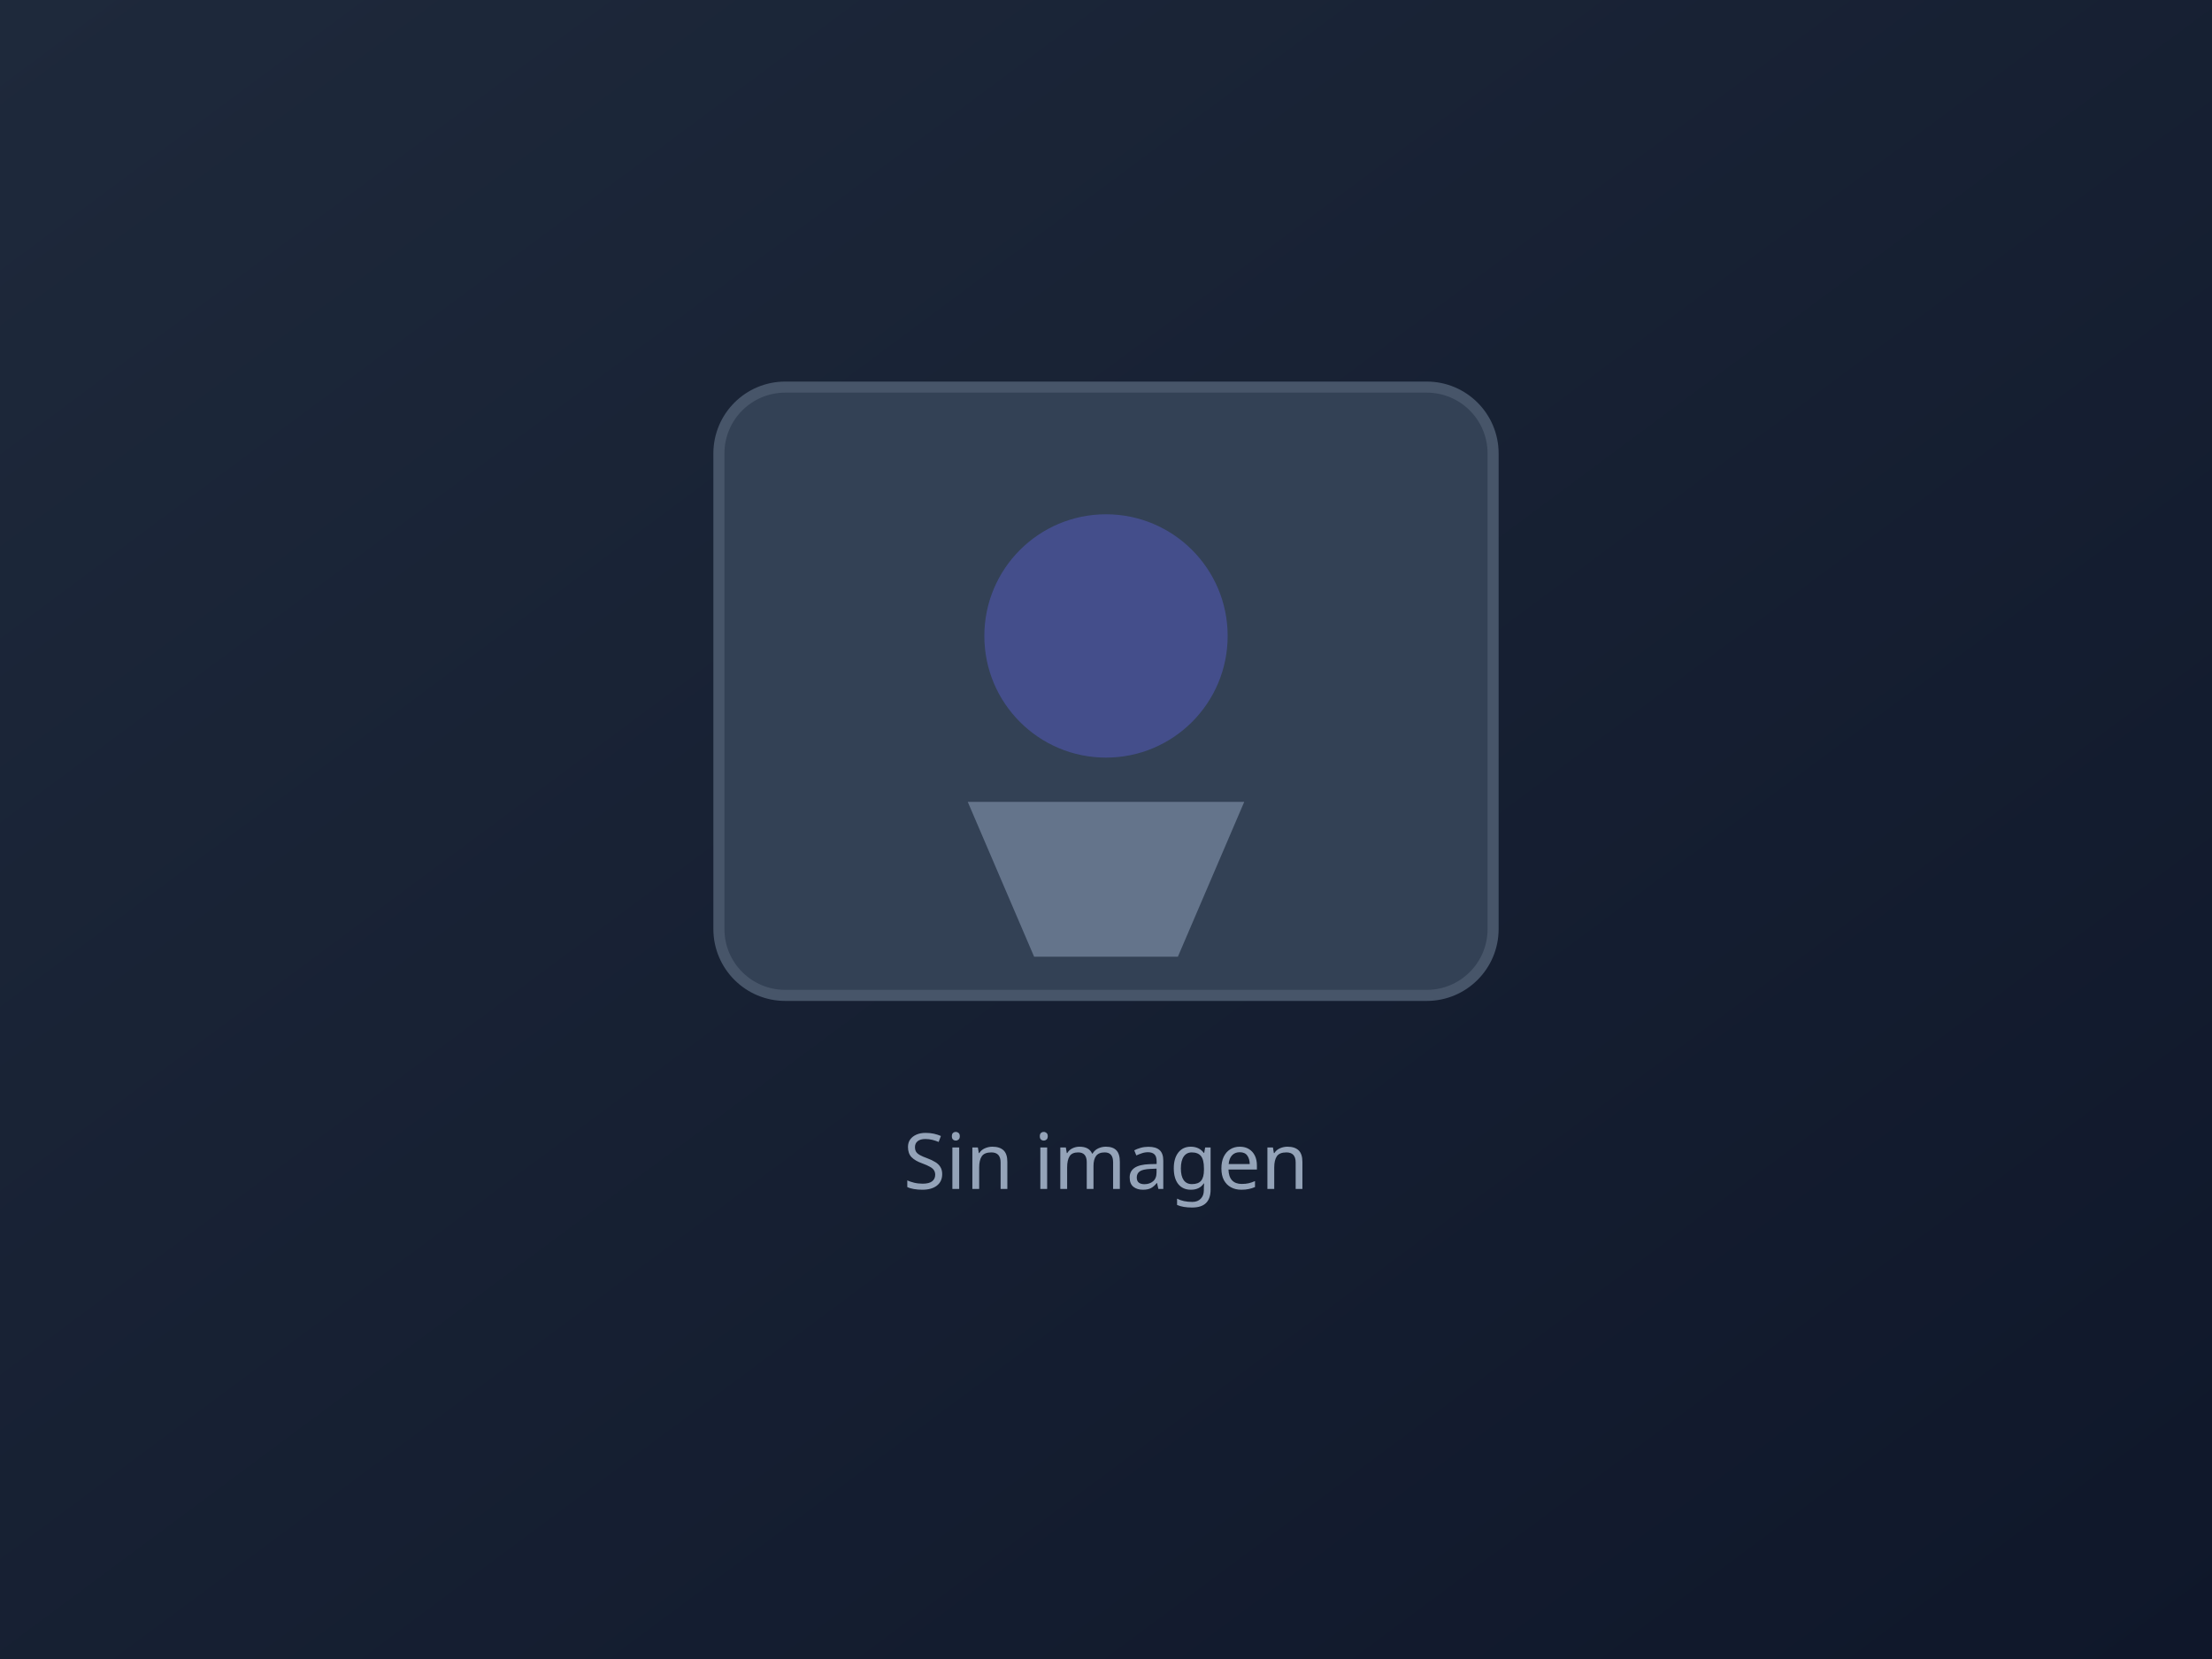
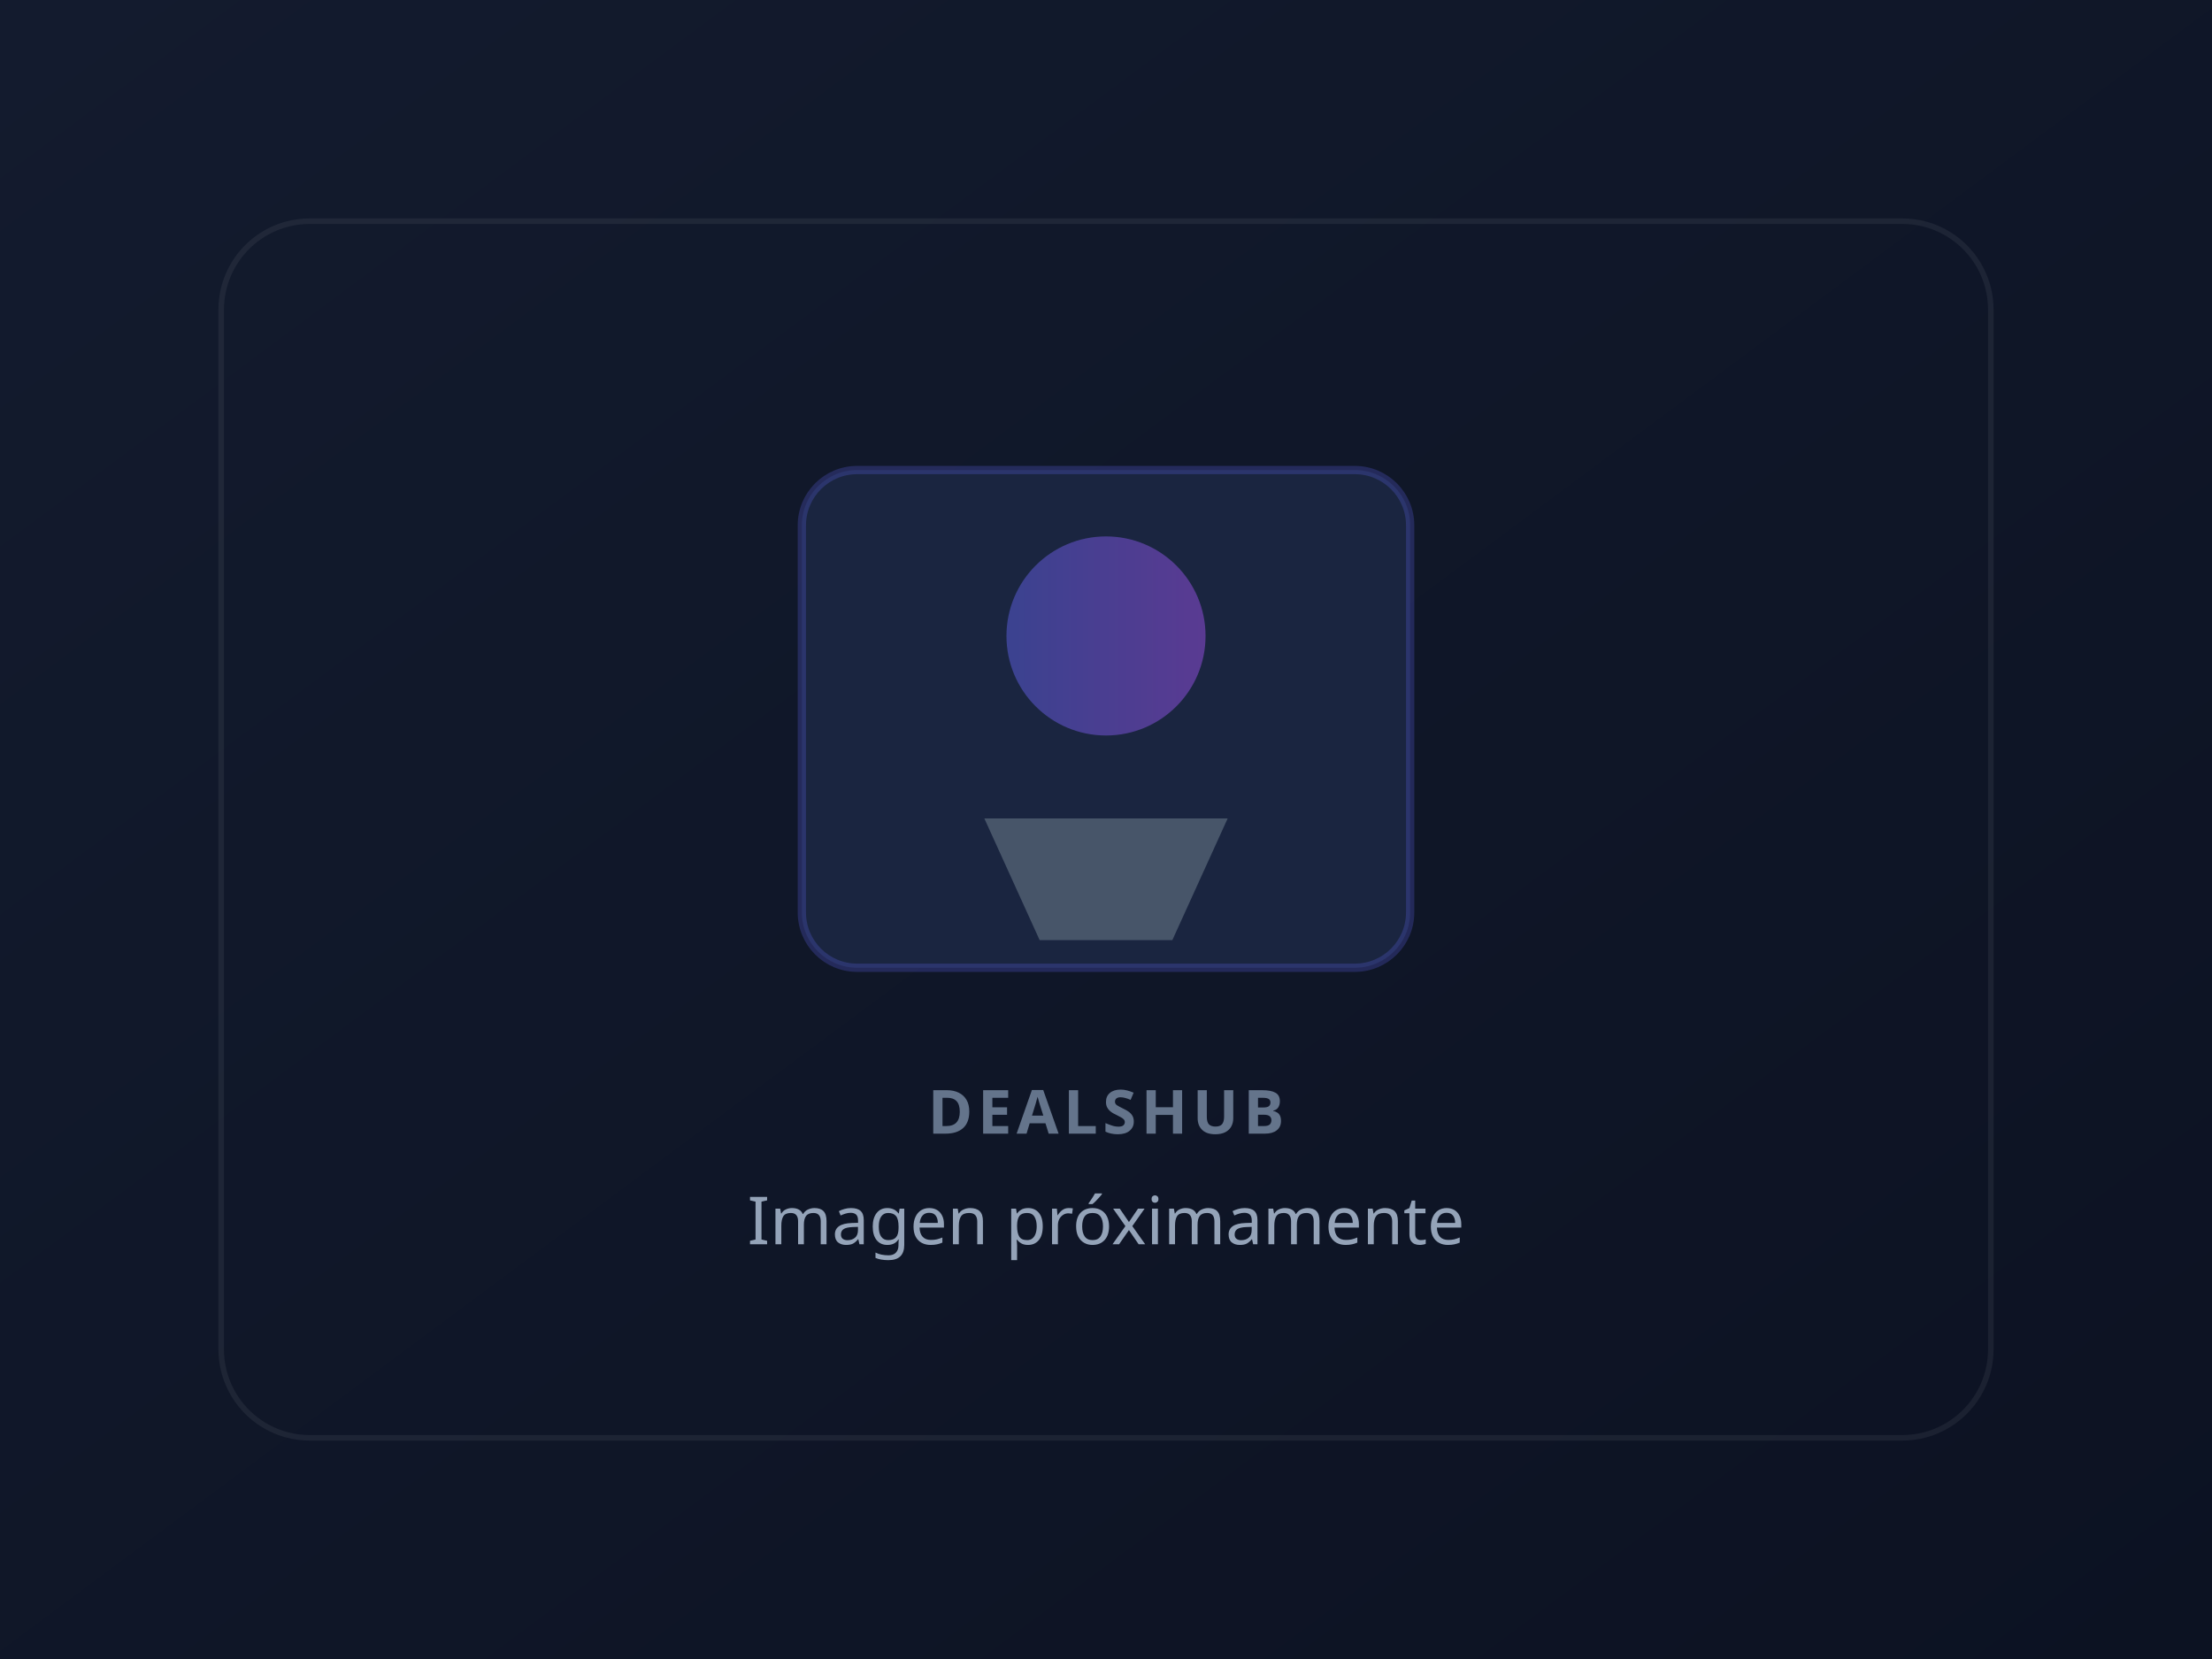
- <svg xmlns="http://www.w3.org/2000/svg" width="400" height="300" viewBox="0 0 400 300" role="img" aria-label="Producto">
+ <svg xmlns="http://www.w3.org/2000/svg" width="400" height="300" viewBox="0 0 400 300" role="img" aria-label="Imagen no disponible">
  <defs>
    <linearGradient id="bg" x1="0" y1="0" x2="1" y2="1">
-       <stop offset="0%" stop-color="#1e293b" />
-       <stop offset="100%" stop-color="#0f172a" />
+       <stop offset="0%" stop-color="#131b2e" />
+       <stop offset="100%" stop-color="#0c1222" />
+     </linearGradient>
+     <linearGradient id="accent" x1="0" y1="0" x2="1" y2="0">
+       <stop offset="0%" stop-color="#6366f1" />
+       <stop offset="100%" stop-color="#a855f7" />
    </linearGradient>
  </defs>
  <rect width="400" height="300" fill="url(#bg)" />
-   <rect x="130" y="70" width="140" height="110" rx="12" fill="#334155" stroke="#475569" stroke-width="2" />
-   <circle cx="200" cy="115" r="22" fill="#6366f1" opacity="0.35" />
-   <path d="M175 145h50l-12 28H187z" fill="#64748b" />
-   <text x="200" y="215" text-anchor="middle" fill="#94a3b8" font-family="system-ui,sans-serif" font-size="14">Sin imagen</text>
+   <rect x="40" y="40" width="320" height="220" rx="16" fill="none" stroke="rgba(255,255,255,0.06)" stroke-width="1" />
+   <rect x="145" y="85" width="110" height="90" rx="10" fill="#1a2540" stroke="rgba(99,102,241,0.25)" stroke-width="1.5" />
+   <circle cx="200" cy="115" r="18" fill="url(#accent)" opacity="0.45" />
+   <path d="M178 148h44l-10 22h-24z" fill="#475569" />
+   <text x="200" y="205" text-anchor="middle" fill="#64748b" font-family="system-ui,sans-serif" font-size="11" font-weight="600" letter-spacing="0.08em">DEALSHUB</text>
+   <text x="200" y="225" text-anchor="middle" fill="#94a3b8" font-family="system-ui,sans-serif" font-size="12">Imagen próximamente</text>
</svg>
